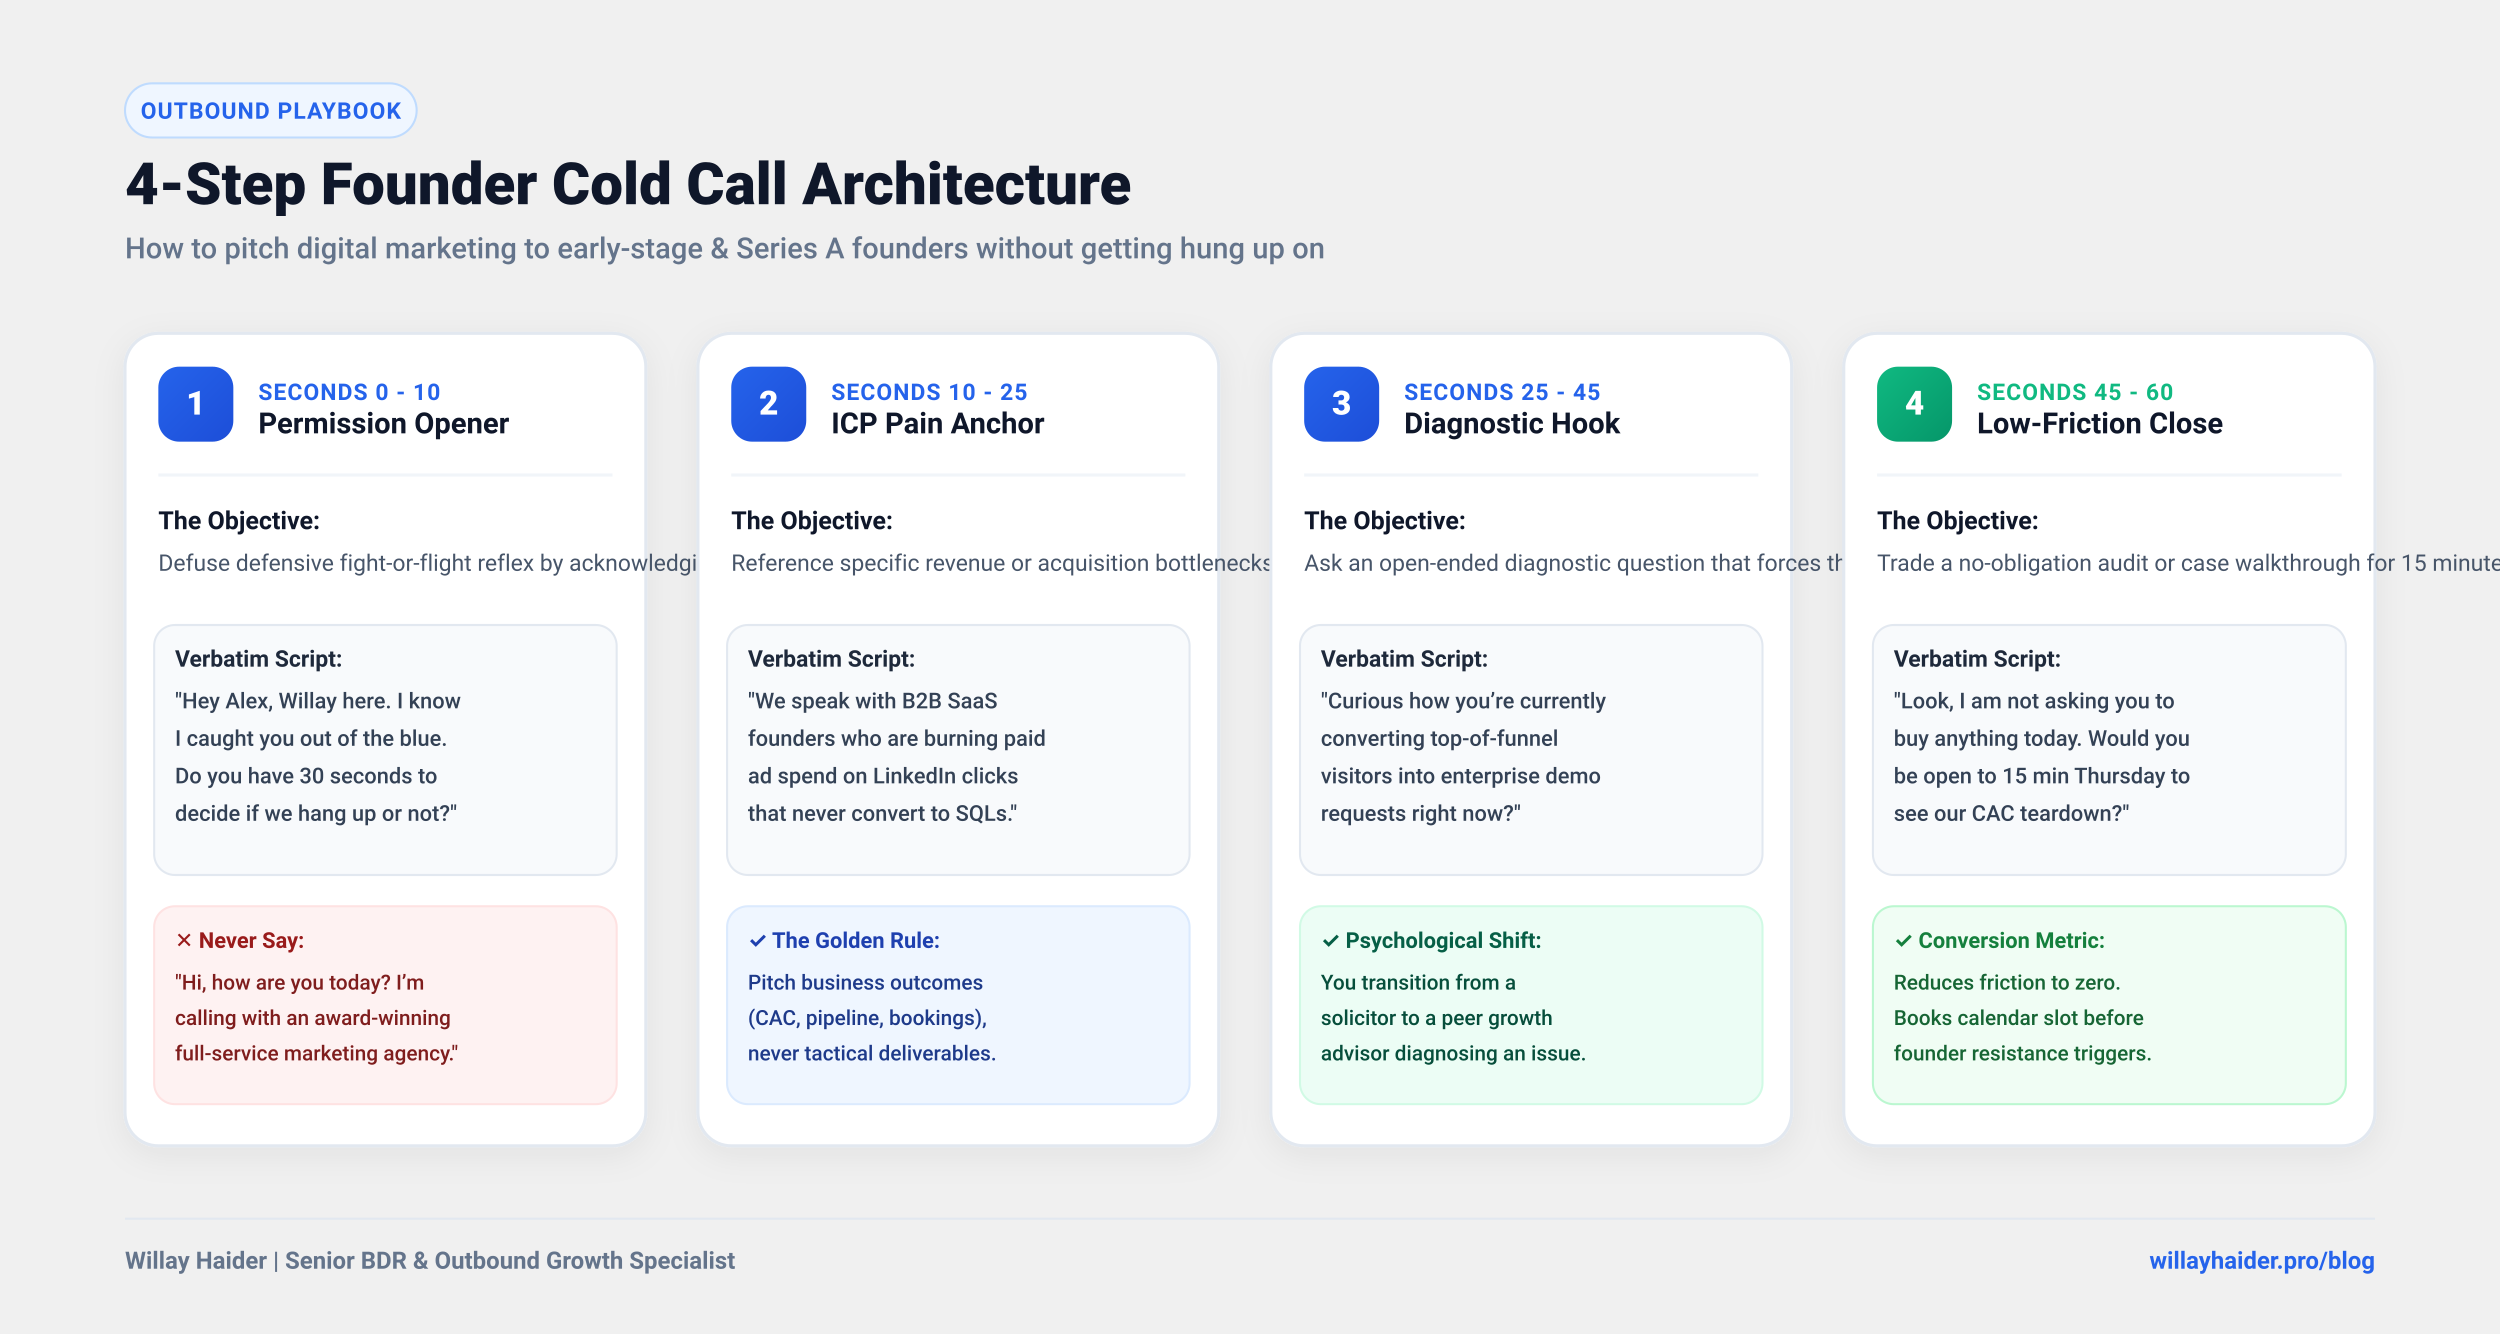
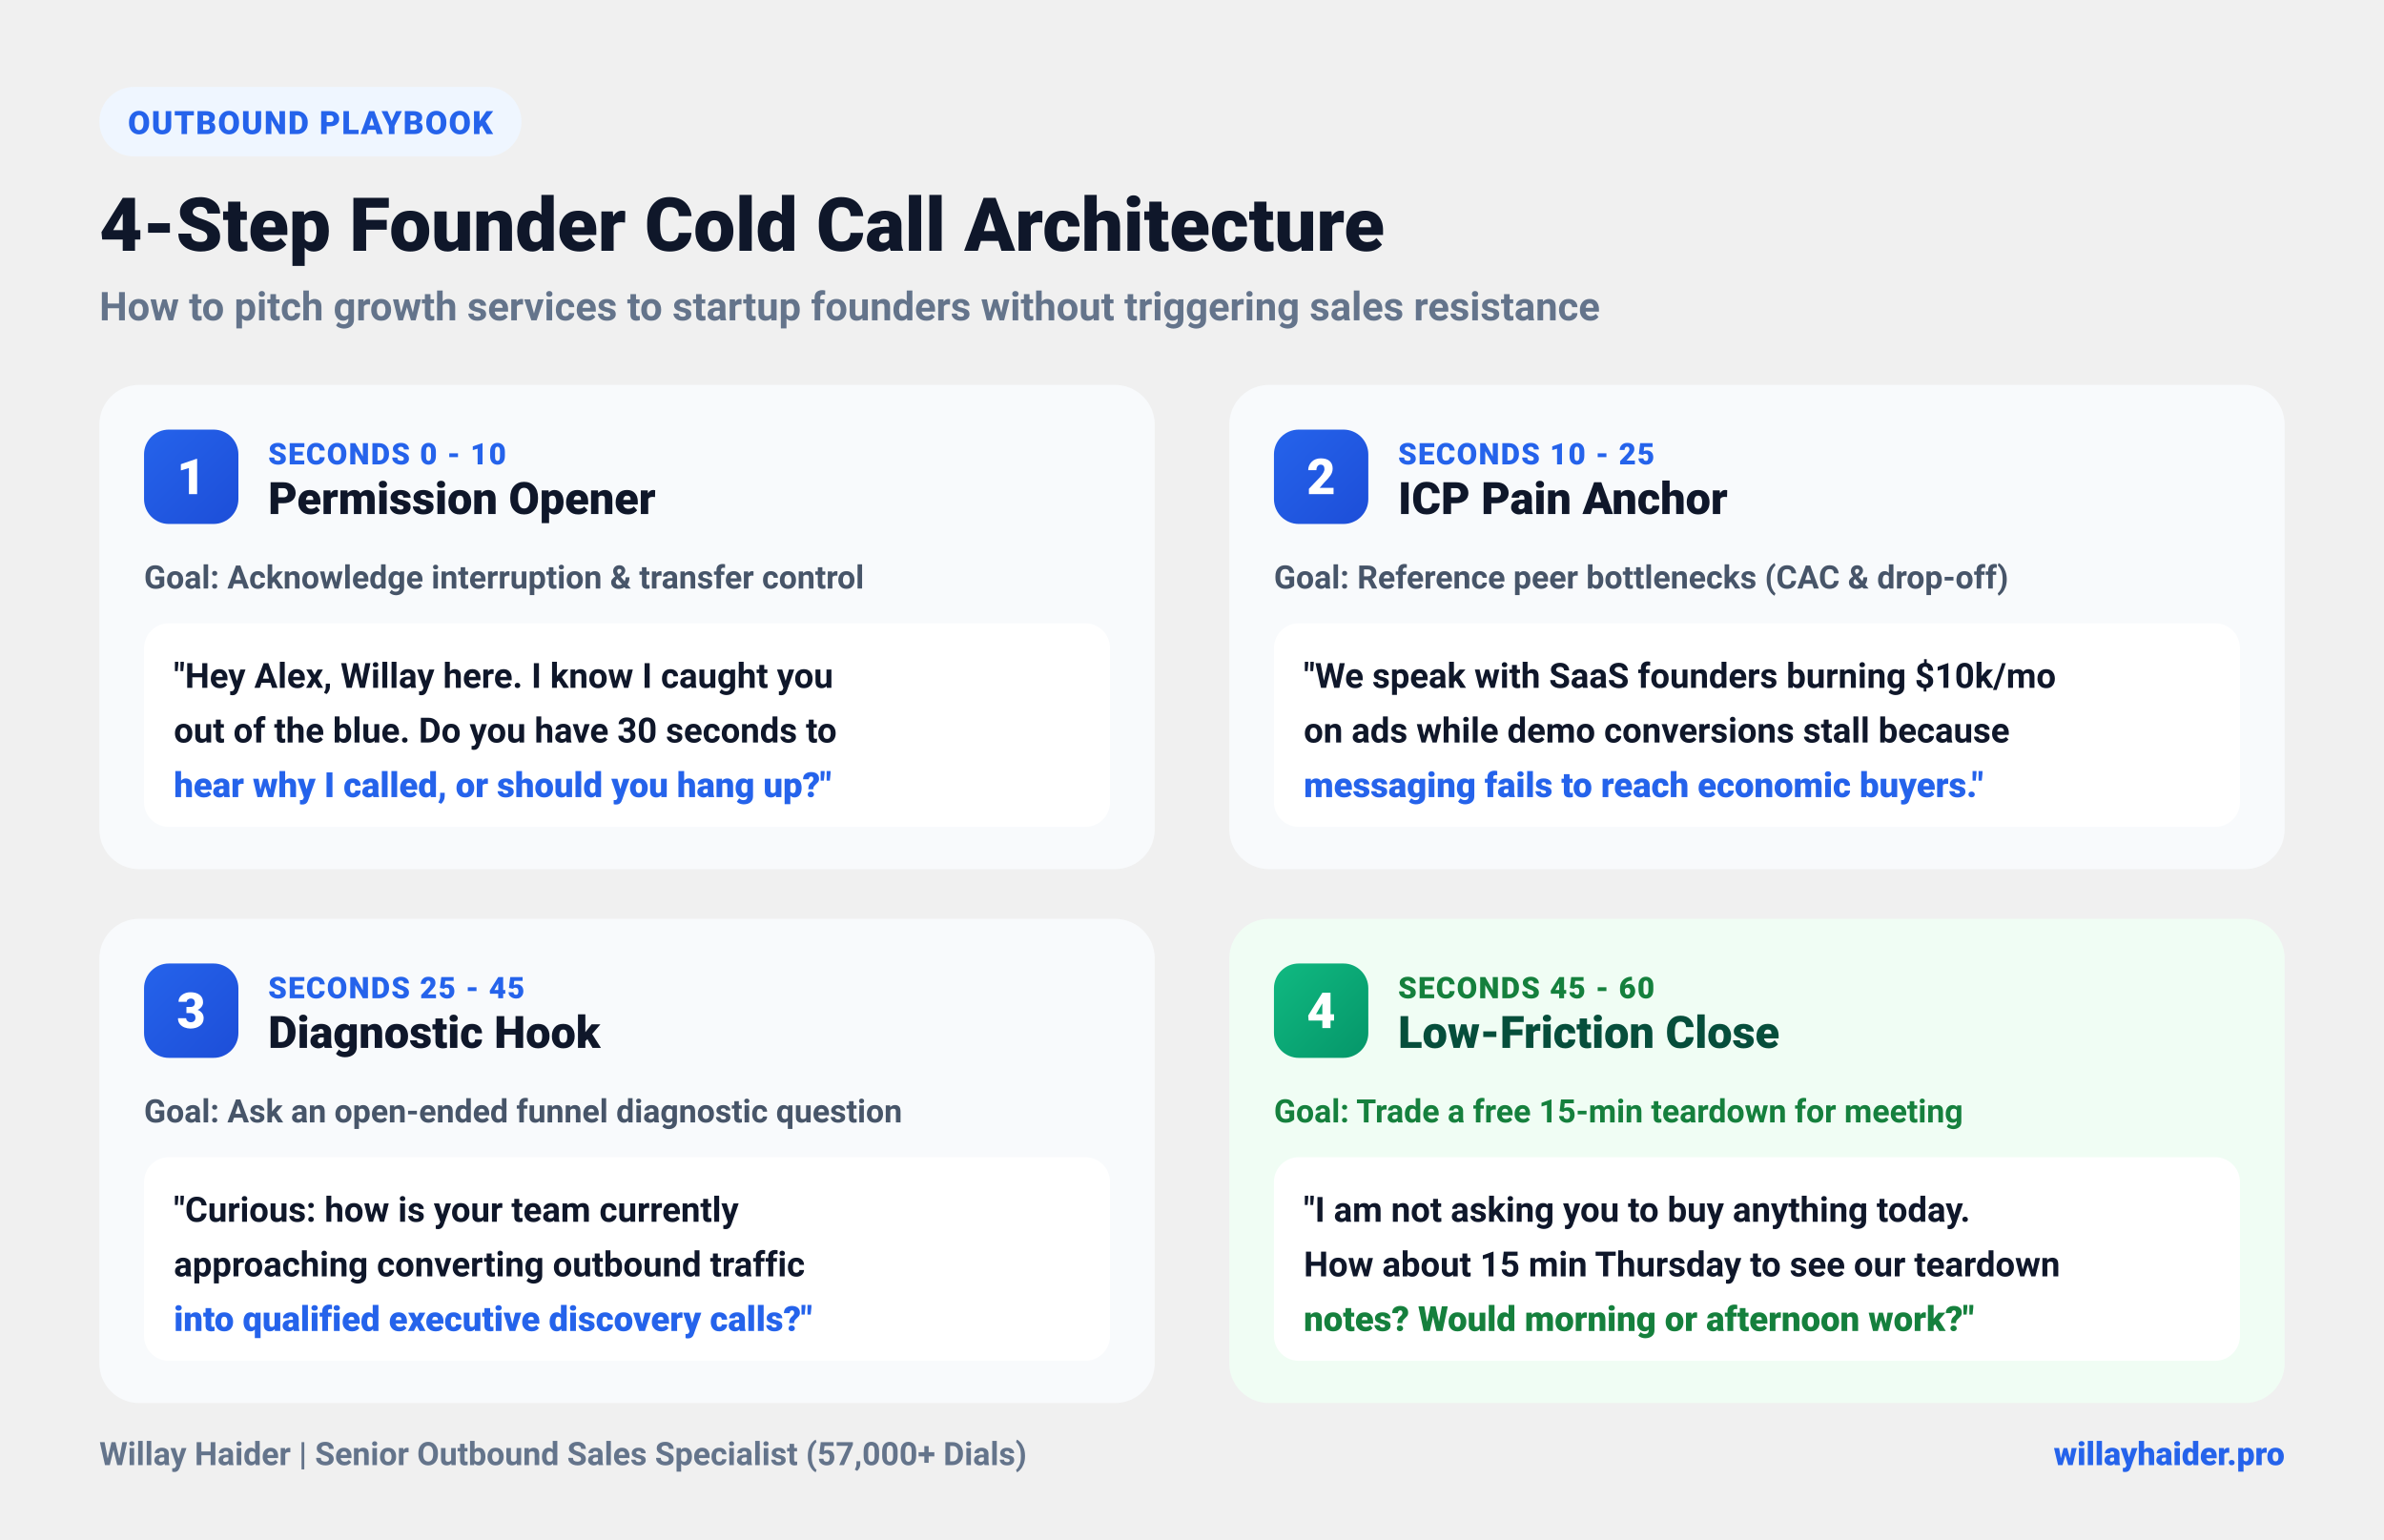
- <svg xmlns="http://www.w3.org/2000/svg" viewBox="0 0 1200 640" width="100%" height="100%" style="background:#FFFFFF; font-family: -apple-system, BlinkMacSystemFont, 'Segoe UI', Roboto, Helvetica, Arial, sans-serif;">
+ <svg xmlns="http://www.w3.org/2000/svg" viewBox="0 0 960 620" width="100%" height="100%" style="background:#FFFFFF; font-family: -apple-system, BlinkMacSystemFont, 'Segoe UI', Roboto, Helvetica, Arial, sans-serif;">
  <defs>
-     <linearGradient id="primaryGrad" x1="0%" y1="0%" x2="100%" y2="100%">
+     <linearGradient id="blueGrad" x1="0%" y1="0%" x2="100%" y2="100%">
      <stop offset="0%" stop-color="#2563EB" />
      <stop offset="100%" stop-color="#1D4ED8" />
    </linearGradient>
-     <linearGradient id="emeraldGrad" x1="0%" y1="0%" x2="100%" y2="100%">
+     <linearGradient id="greenGrad" x1="0%" y1="0%" x2="100%" y2="100%">
      <stop offset="0%" stop-color="#10B981" />
      <stop offset="100%" stop-color="#059669" />
    </linearGradient>
-     <filter id="cardShadow" x="-3%" y="-3%" width="106%" height="110%" filterUnits="userSpaceOnUse">
-       <feDropShadow dx="0" dy="4" stdDeviation="8" flood-color="#0F172A" flood-opacity="0.06" />
-     </filter>
  </defs>
-   <g transform="translate(60, 40)">
-     <rect x="0" y="0" width="140" height="26" rx="13" fill="#EFF6FF" stroke="#BFDBFE" stroke-width="1" />
-     <text x="70" y="17" text-anchor="middle" font-size="11" font-weight="700" fill="#2563EB" letter-spacing="0.5">OUTBOUND PLAYBOOK</text>
-     <text x="0" y="58" font-size="28" font-weight="800" fill="#0F172A">4-Step Founder Cold Call Architecture</text>
-     <text x="0" y="84" font-size="14" font-weight="500" fill="#64748B">How to pitch digital marketing to early-stage &amp; Series A founders without getting hung up on</text>
+   <g transform="translate(40, 35)">
+     <rect x="0" y="0" width="170" height="28" rx="14" fill="#EFF6FF" />
+     <text x="85" y="19" text-anchor="middle" font-size="13" font-weight="800" fill="#2563EB" letter-spacing="0.5">OUTBOUND PLAYBOOK</text>
+     <text x="0" y="66" font-size="30" font-weight="900" fill="#0F172A">4-Step Founder Cold Call Architecture</text>
+     <text x="0" y="94" font-size="16" font-weight="600" fill="#64748B">How to pitch growth services to startup founders without triggering sales resistance</text>
  </g>
-   <g transform="translate(60, 160)">
+   <g transform="translate(40, 155)">
    <g transform="translate(0, 0)">
-       <rect x="0" y="0" width="250" height="390" rx="16" fill="#FFFFFF" stroke="#E2E8F0" stroke-width="1.5" filter="url(#cardShadow)" />
-       <rect x="16" y="16" width="36" height="36" rx="10" fill="url(#primaryGrad)" />
-       <text x="34" y="39" text-anchor="middle" font-size="16" font-weight="800" fill="#FFFFFF">1</text>
-       <text x="64" y="32" font-size="11" font-weight="700" fill="#2563EB" letter-spacing="0.5">SECONDS 0 - 10</text>
-       <text x="64" y="48" font-size="14" font-weight="700" fill="#0F172A">Permission Opener</text>
-       <line x1="16" y1="68" x2="234" y2="68" stroke="#F1F5F9" stroke-width="1.5" />
-       <text x="16" y="94" font-size="12" font-weight="600" fill="#0F172A">The Objective:</text>
-       <text x="16" y="114" font-size="11" font-weight="400" fill="#475569">Defuse defensive fight-or-flight reflex by acknowledging the interruption.</text>
-       <rect x="14" y="140" width="222" height="120" rx="10" fill="#F8FAFC" stroke="#E2E8F0" stroke-width="1" />
-       <text x="24" y="160" font-size="11" font-weight="700" fill="#1E293B">Verbatim Script:</text>
-       <text x="24" y="180" font-size="10.5" font-weight="500" fill="#334155">"Hey Alex, Willay here. I know</text>
-       <text x="24" y="198" font-size="10.5" font-weight="500" fill="#334155">I caught you out of the blue.</text>
-       <text x="24" y="216" font-size="10.5" font-weight="500" fill="#334155">Do you have 30 seconds to</text>
-       <text x="24" y="234" font-size="10.5" font-weight="500" fill="#334155">decide if we hang up or not?"</text>
-       <rect x="14" y="275" width="222" height="95" rx="10" fill="#FEF2F2" stroke="#FEE2E2" stroke-width="1" />
-       <text x="24" y="295" font-size="10.5" font-weight="700" fill="#991B1B">✕ Never Say:</text>
-       <text x="24" y="315" font-size="10" font-weight="500" fill="#7F1D1D">"Hi, how are you today? I’m</text>
-       <text x="24" y="332" font-size="10" font-weight="500" fill="#7F1D1D">calling with an award-winning</text>
-       <text x="24" y="349" font-size="10" font-weight="500" fill="#7F1D1D">full-service marketing agency."</text>
+       <rect x="0" y="0" width="425" height="195" rx="16" fill="#F8FAFC" />
+       <rect x="18" y="18" width="38" height="38" rx="10" fill="url(#blueGrad)" />
+       <text x="37" y="44" text-anchor="middle" font-size="20" font-weight="900" fill="#FFFFFF">1</text>
+       <text x="68" y="32" font-size="12" font-weight="800" fill="#2563EB" letter-spacing="0.5">SECONDS 0 - 10</text>
+       <text x="68" y="52" font-size="18" font-weight="800" fill="#0F172A">Permission Opener</text>
+       <text x="18" y="82" font-size="13" font-weight="700" fill="#475569">Goal: Acknowledge interruption &amp; transfer control</text>
+       <rect x="18" y="96" width="389" height="82" rx="10" fill="#FFFFFF" />
+       <text x="30" y="122" font-size="14" font-weight="700" fill="#0F172A">"Hey Alex, Willay here. I know I caught you</text>
+       <text x="30" y="144" font-size="14" font-weight="700" fill="#0F172A">out of the blue. Do you have 30 seconds to</text>
+       <text x="30" y="166" font-size="14" font-weight="800" fill="#2563EB">hear why I called, or should you hang up?"</text>
    </g>
-     <g transform="translate(275, 0)">
-       <rect x="0" y="0" width="250" height="390" rx="16" fill="#FFFFFF" stroke="#E2E8F0" stroke-width="1.5" filter="url(#cardShadow)" />
-       <rect x="16" y="16" width="36" height="36" rx="10" fill="url(#primaryGrad)" />
-       <text x="34" y="39" text-anchor="middle" font-size="16" font-weight="800" fill="#FFFFFF">2</text>
-       <text x="64" y="32" font-size="11" font-weight="700" fill="#2563EB" letter-spacing="0.5">SECONDS 10 - 25</text>
-       <text x="64" y="48" font-size="14" font-weight="700" fill="#0F172A">ICP Pain Anchor</text>
-       <line x1="16" y1="68" x2="234" y2="68" stroke="#F1F5F9" stroke-width="1.5" />
-       <text x="16" y="94" font-size="12" font-weight="600" fill="#0F172A">The Objective:</text>
-       <text x="16" y="114" font-size="11" font-weight="400" fill="#475569">Reference specific revenue or acquisition bottlenecks facing their peer group.</text>
-       <rect x="14" y="140" width="222" height="120" rx="10" fill="#F8FAFC" stroke="#E2E8F0" stroke-width="1" />
-       <text x="24" y="160" font-size="11" font-weight="700" fill="#1E293B">Verbatim Script:</text>
-       <text x="24" y="180" font-size="10.5" font-weight="500" fill="#334155">"We speak with B2B SaaS</text>
-       <text x="24" y="198" font-size="10.5" font-weight="500" fill="#334155">founders who are burning paid</text>
-       <text x="24" y="216" font-size="10.5" font-weight="500" fill="#334155">ad spend on LinkedIn clicks</text>
-       <text x="24" y="234" font-size="10.5" font-weight="500" fill="#334155">that never convert to SQLs."</text>
-       <rect x="14" y="275" width="222" height="95" rx="10" fill="#EFF6FF" stroke="#DBEAFE" stroke-width="1" />
-       <text x="24" y="295" font-size="10.5" font-weight="700" fill="#1E40AF">✓ The Golden Rule:</text>
-       <text x="24" y="315" font-size="10" font-weight="500" fill="#1E3A8A">Pitch business outcomes</text>
-       <text x="24" y="332" font-size="10" font-weight="500" fill="#1E3A8A">(CAC, pipeline, bookings),</text>
-       <text x="24" y="349" font-size="10" font-weight="500" fill="#1E3A8A">never tactical deliverables.</text>
+     <g transform="translate(455, 0)">
+       <rect x="0" y="0" width="425" height="195" rx="16" fill="#F8FAFC" />
+       <rect x="18" y="18" width="38" height="38" rx="10" fill="url(#blueGrad)" />
+       <text x="37" y="44" text-anchor="middle" font-size="20" font-weight="900" fill="#FFFFFF">2</text>
+       <text x="68" y="32" font-size="12" font-weight="800" fill="#2563EB" letter-spacing="0.5">SECONDS 10 - 25</text>
+       <text x="68" y="52" font-size="18" font-weight="800" fill="#0F172A">ICP Pain Anchor</text>
+       <text x="18" y="82" font-size="13" font-weight="700" fill="#475569">Goal: Reference peer bottlenecks (CAC &amp; drop-off)</text>
+       <rect x="18" y="96" width="389" height="82" rx="10" fill="#FFFFFF" />
+       <text x="30" y="122" font-size="14" font-weight="700" fill="#0F172A">"We speak with SaaS founders burning $10k/mo</text>
+       <text x="30" y="144" font-size="14" font-weight="700" fill="#0F172A">on ads while demo conversions stall because</text>
+       <text x="30" y="166" font-size="14" font-weight="800" fill="#2563EB">messaging fails to reach economic buyers."</text>
    </g>
-     <g transform="translate(550, 0)">
-       <rect x="0" y="0" width="250" height="390" rx="16" fill="#FFFFFF" stroke="#E2E8F0" stroke-width="1.5" filter="url(#cardShadow)" />
-       <rect x="16" y="16" width="36" height="36" rx="10" fill="url(#primaryGrad)" />
-       <text x="34" y="39" text-anchor="middle" font-size="16" font-weight="800" fill="#FFFFFF">3</text>
-       <text x="64" y="32" font-size="11" font-weight="700" fill="#2563EB" letter-spacing="0.5">SECONDS 25 - 45</text>
-       <text x="64" y="48" font-size="14" font-weight="700" fill="#0F172A">Diagnostic Hook</text>
-       <line x1="16" y1="68" x2="234" y2="68" stroke="#F1F5F9" stroke-width="1.5" />
-       <text x="16" y="94" font-size="12" font-weight="600" fill="#0F172A">The Objective:</text>
-       <text x="16" y="114" font-size="11" font-weight="400" fill="#475569">Ask an open-ended diagnostic question that forces them to self-evaluate.</text>
-       <rect x="14" y="140" width="222" height="120" rx="10" fill="#F8FAFC" stroke="#E2E8F0" stroke-width="1" />
-       <text x="24" y="160" font-size="11" font-weight="700" fill="#1E293B">Verbatim Script:</text>
-       <text x="24" y="180" font-size="10.5" font-weight="500" fill="#334155">"Curious how you’re currently</text>
-       <text x="24" y="198" font-size="10.5" font-weight="500" fill="#334155">converting top-of-funnel</text>
-       <text x="24" y="216" font-size="10.5" font-weight="500" fill="#334155">visitors into enterprise demo</text>
-       <text x="24" y="234" font-size="10.5" font-weight="500" fill="#334155">requests right now?"</text>
-       <rect x="14" y="275" width="222" height="95" rx="10" fill="#ECFDF5" stroke="#D1FAE5" stroke-width="1" />
-       <text x="24" y="295" font-size="10.5" font-weight="700" fill="#065F46">✓ Psychological Shift:</text>
-       <text x="24" y="315" font-size="10" font-weight="500" fill="#064E3B">You transition from a</text>
-       <text x="24" y="332" font-size="10" font-weight="500" fill="#064E3B">solicitor to a peer growth</text>
-       <text x="24" y="349" font-size="10" font-weight="500" fill="#064E3B">advisor diagnosing an issue.</text>
+     <g transform="translate(0, 215)">
+       <rect x="0" y="0" width="425" height="195" rx="16" fill="#F8FAFC" />
+       <rect x="18" y="18" width="38" height="38" rx="10" fill="url(#blueGrad)" />
+       <text x="37" y="44" text-anchor="middle" font-size="20" font-weight="900" fill="#FFFFFF">3</text>
+       <text x="68" y="32" font-size="12" font-weight="800" fill="#2563EB" letter-spacing="0.5">SECONDS 25 - 45</text>
+       <text x="68" y="52" font-size="18" font-weight="800" fill="#0F172A">Diagnostic Hook</text>
+       <text x="18" y="82" font-size="13" font-weight="700" fill="#475569">Goal: Ask an open-ended funnel diagnostic question</text>
+       <rect x="18" y="96" width="389" height="82" rx="10" fill="#FFFFFF" />
+       <text x="30" y="122" font-size="14" font-weight="700" fill="#0F172A">"Curious: how is your team currently</text>
+       <text x="30" y="144" font-size="14" font-weight="700" fill="#0F172A">approaching converting outbound traffic</text>
+       <text x="30" y="166" font-size="14" font-weight="800" fill="#2563EB">into qualified executive discovery calls?"</text>
    </g>
-     <g transform="translate(825, 0)">
-       <rect x="0" y="0" width="255" height="390" rx="16" fill="#FFFFFF" stroke="#E2E8F0" stroke-width="1.5" filter="url(#cardShadow)" />
-       <rect x="16" y="16" width="36" height="36" rx="10" fill="url(#emeraldGrad)" />
-       <text x="34" y="39" text-anchor="middle" font-size="16" font-weight="800" fill="#FFFFFF">4</text>
-       <text x="64" y="32" font-size="11" font-weight="700" fill="#10B981" letter-spacing="0.5">SECONDS 45 - 60</text>
-       <text x="64" y="48" font-size="14" font-weight="700" fill="#0F172A">Low-Friction Close</text>
-       <line x1="16" y1="68" x2="239" y2="68" stroke="#F1F5F9" stroke-width="1.5" />
-       <text x="16" y="94" font-size="12" font-weight="600" fill="#0F172A">The Objective:</text>
-       <text x="16" y="114" font-size="11" font-weight="400" fill="#475569">Trade a no-obligation audit or case walkthrough for 15 minutes.</text>
-       <rect x="14" y="140" width="227" height="120" rx="10" fill="#F8FAFC" stroke="#E2E8F0" stroke-width="1" />
-       <text x="24" y="160" font-size="11" font-weight="700" fill="#1E293B">Verbatim Script:</text>
-       <text x="24" y="180" font-size="10.5" font-weight="500" fill="#334155">"Look, I am not asking you to</text>
-       <text x="24" y="198" font-size="10.5" font-weight="500" fill="#334155">buy anything today. Would you</text>
-       <text x="24" y="216" font-size="10.5" font-weight="500" fill="#334155">be open to 15 min Thursday to</text>
-       <text x="24" y="234" font-size="10.5" font-weight="500" fill="#334155">see our CAC teardown?"</text>
-       <rect x="14" y="275" width="227" height="95" rx="10" fill="#F0FDF4" stroke="#BBF7D0" stroke-width="1" />
-       <text x="24" y="295" font-size="10.5" font-weight="700" fill="#15803D">✓ Conversion Metric:</text>
-       <text x="24" y="315" font-size="10" font-weight="500" fill="#166534">Reduces friction to zero.</text>
-       <text x="24" y="332" font-size="10" font-weight="500" fill="#166534">Books calendar slot before</text>
-       <text x="24" y="349" font-size="10" font-weight="500" fill="#166534">founder resistance triggers.</text>
+     <g transform="translate(455, 215)">
+       <rect x="0" y="0" width="425" height="195" rx="16" fill="#F0FDF4" />
+       <rect x="18" y="18" width="38" height="38" rx="10" fill="url(#greenGrad)" />
+       <text x="37" y="44" text-anchor="middle" font-size="20" font-weight="900" fill="#FFFFFF">4</text>
+       <text x="68" y="32" font-size="12" font-weight="800" fill="#15803D" letter-spacing="0.5">SECONDS 45 - 60</text>
+       <text x="68" y="52" font-size="18" font-weight="800" fill="#064E3B">Low-Friction Close</text>
+       <text x="18" y="82" font-size="13" font-weight="700" fill="#15803D">Goal: Trade a free 15-min teardown for meeting</text>
+       <rect x="18" y="96" width="389" height="82" rx="10" fill="#FFFFFF" />
+       <text x="30" y="122" font-size="14" font-weight="700" fill="#0F172A">"I am not asking you to buy anything today.</text>
+       <text x="30" y="144" font-size="14" font-weight="700" fill="#0F172A">How about 15 min Thursday to see our teardown</text>
+       <text x="30" y="166" font-size="14" font-weight="800" fill="#15803D">notes? Would morning or afternoon work?"</text>
    </g>
  </g>
-   <g transform="translate(60, 585)">
-     <line x1="0" y1="0" x2="1080" y2="0" stroke="#E2E8F0" stroke-width="1" />
-     <text x="0" y="24" font-size="11.5" font-weight="600" fill="#64748B">Willay Haider | Senior BDR &amp; Outbound Growth Specialist</text>
-     <text x="1080" y="24" text-anchor="end" font-size="11.5" font-weight="600" fill="#2563EB">willayhaider.pro/blog</text>
+   <g transform="translate(40, 590)">
+     <text x="0" y="0" font-size="13" font-weight="700" fill="#64748B">Willay Haider | Senior Outbound Sales Specialist (57,000+ Dials)</text>
+     <text x="880" y="0" text-anchor="end" font-size="13" font-weight="800" fill="#2563EB">willayhaider.pro</text>
  </g>
</svg>
